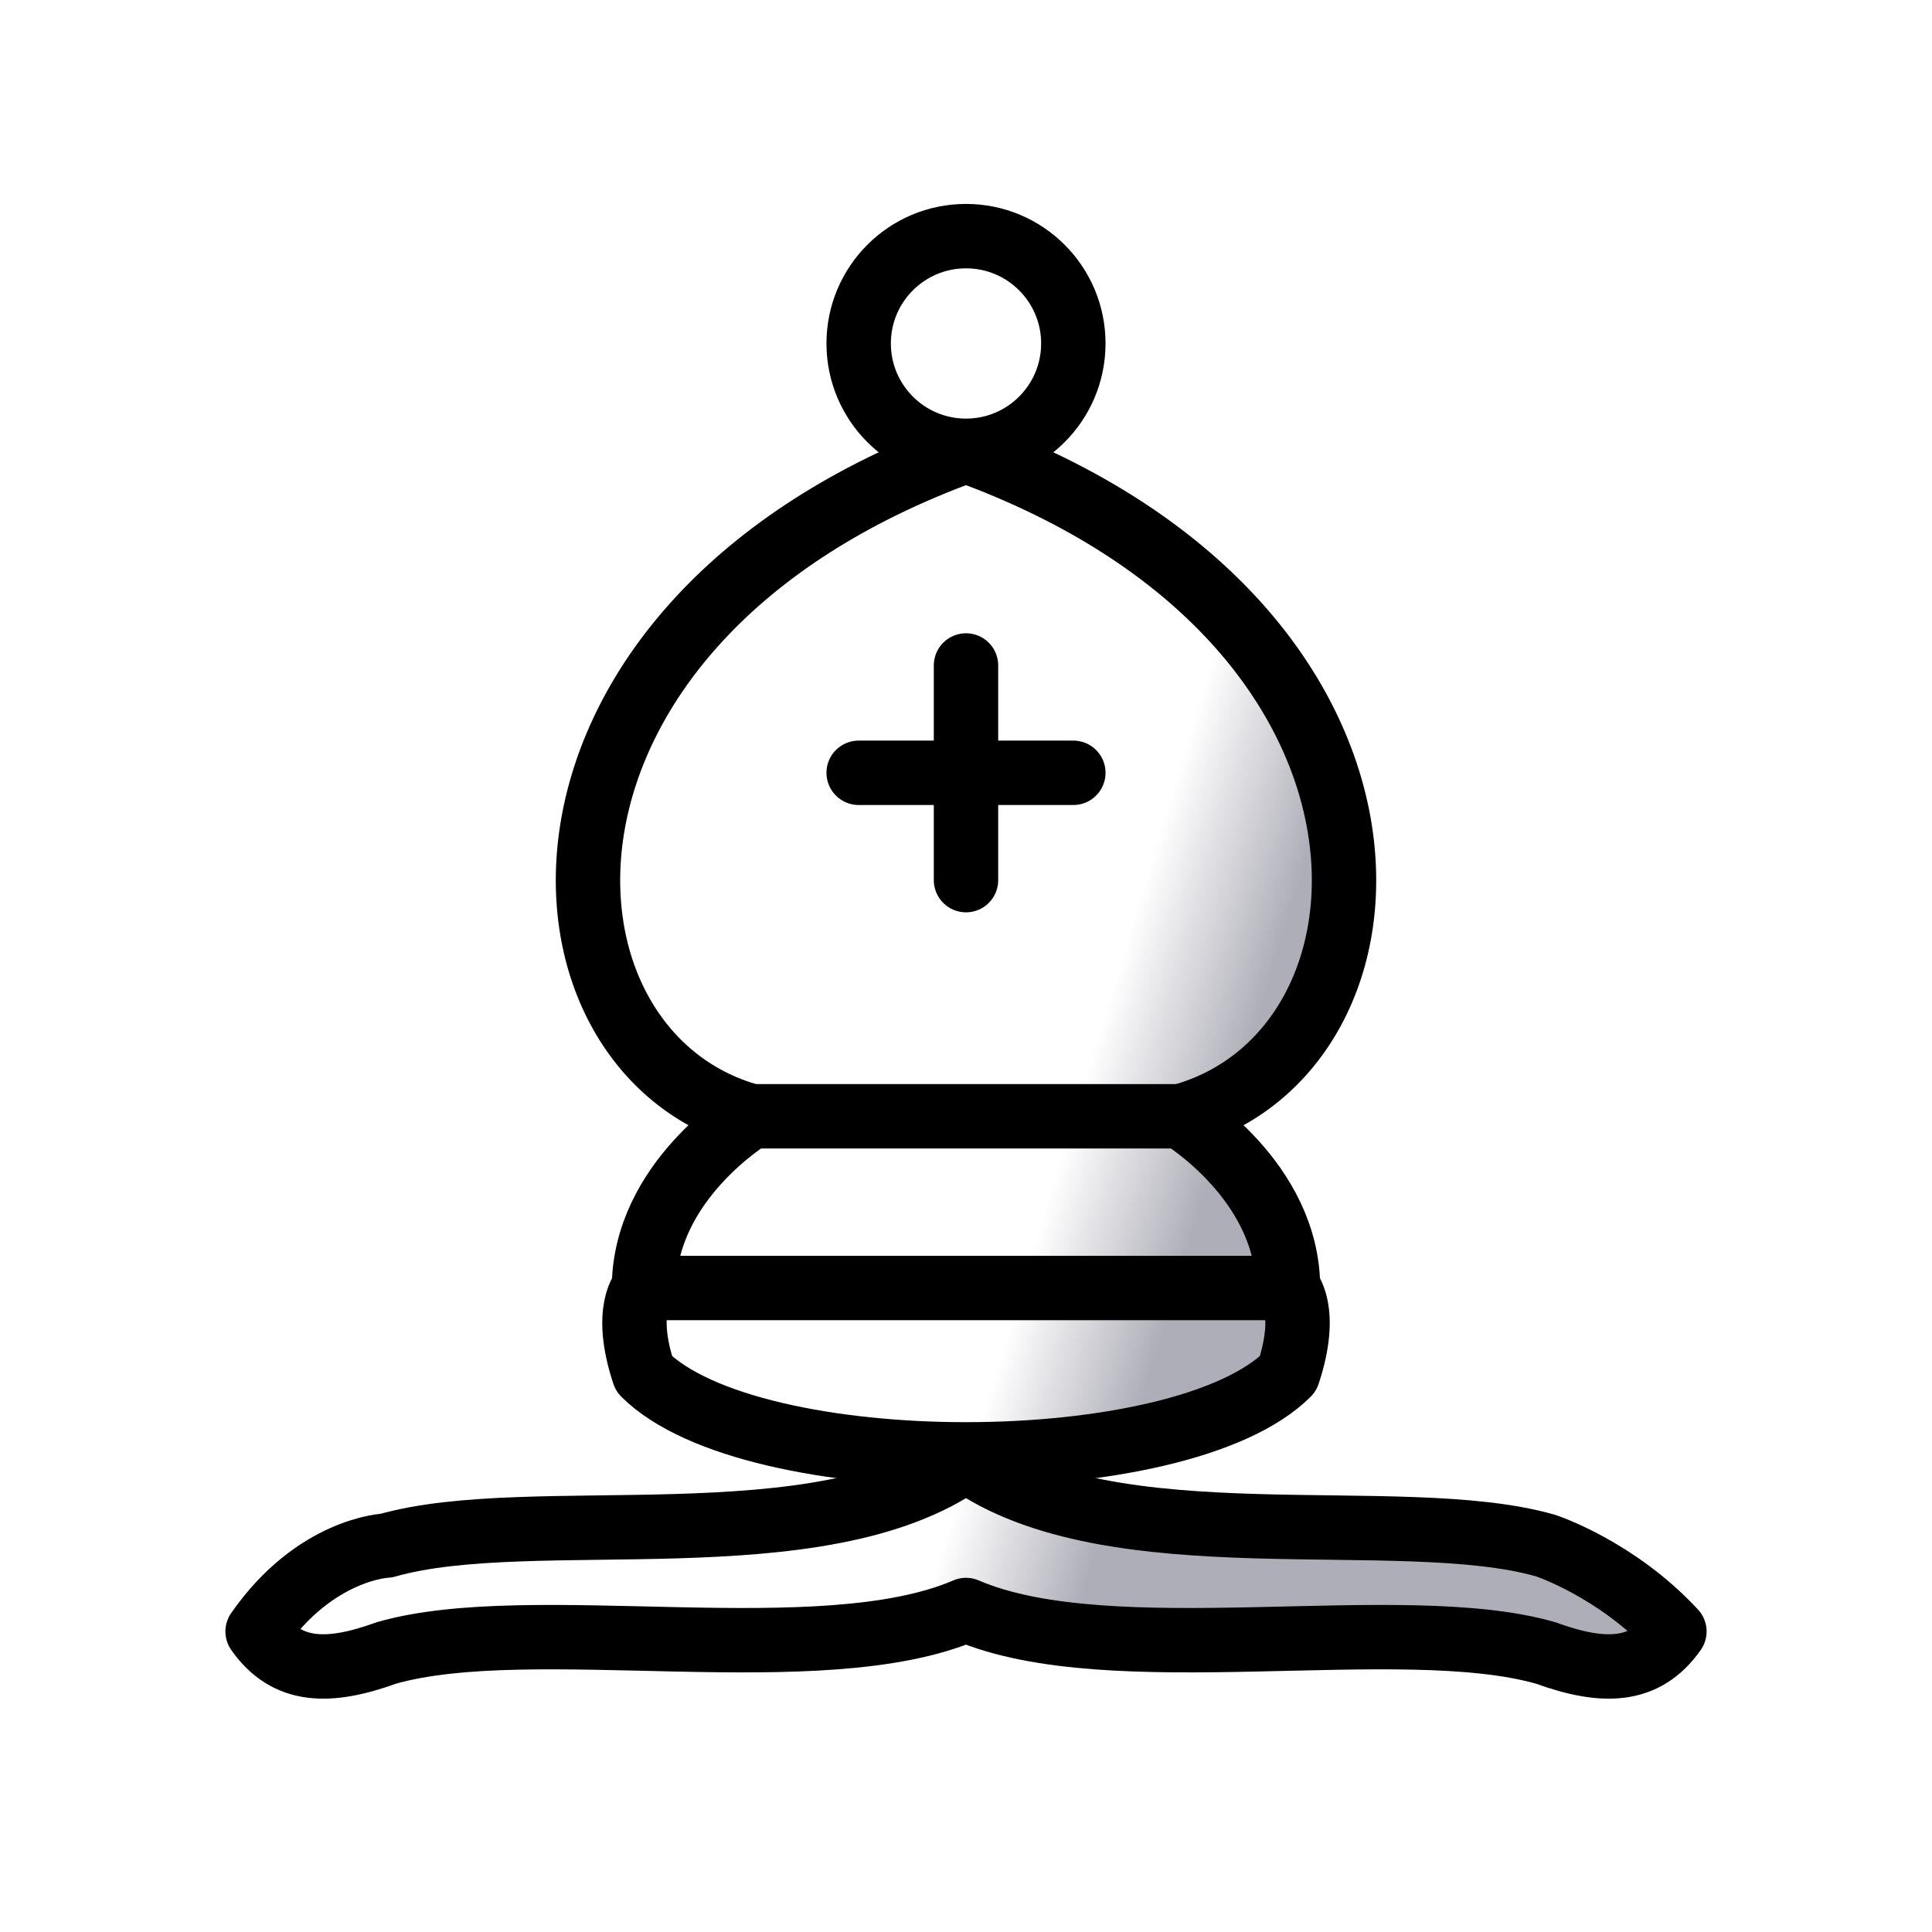
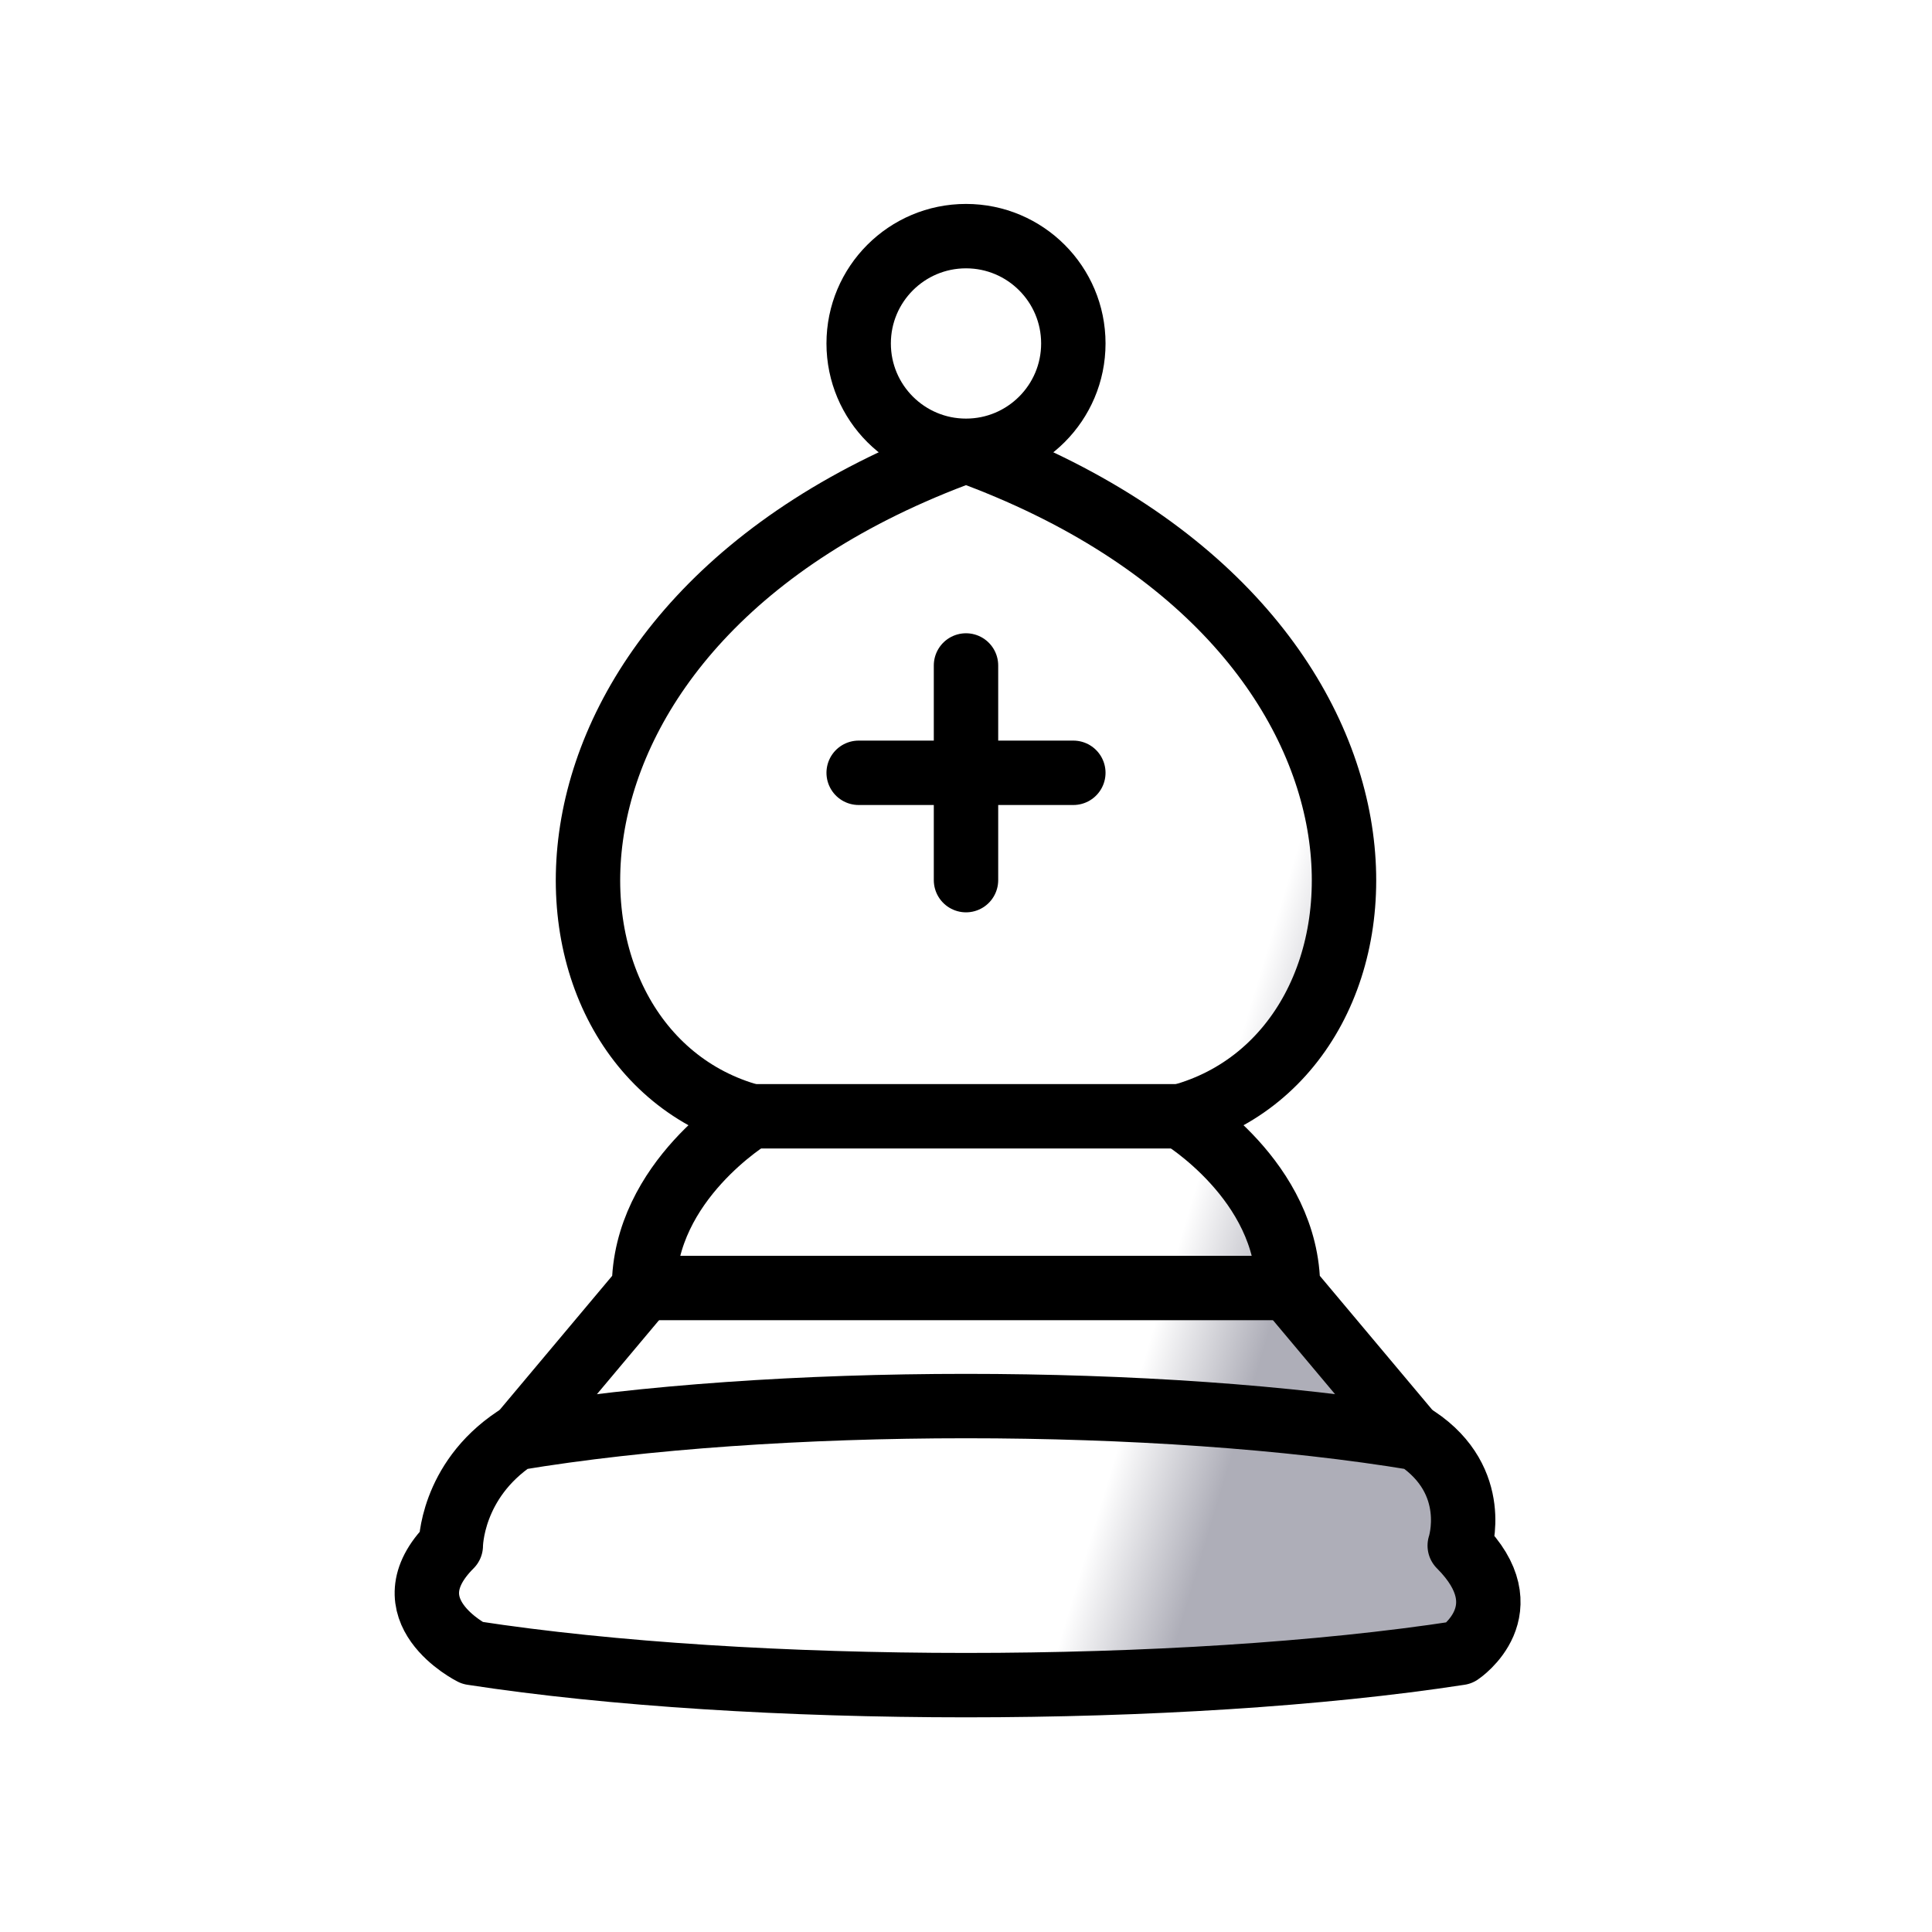
<svg xmlns="http://www.w3.org/2000/svg" viewBox="0 0 45 45">
  <defs>
    <linearGradient id="gW" gradientUnits="userSpaceOnUse" x1="6" y1="15" x2="39" y2="25">
      <stop offset="0" stop-color="#ffffff" />
      <stop offset="0.62" stop-color="#ffffff" />
      <stop offset="0.72" stop-color="#aeaeb8" />
      <stop offset="1" stop-color="#aeaeb8" />
    </linearGradient>
    <linearGradient id="gB" gradientUnits="userSpaceOnUse" x1="6" y1="15" x2="39" y2="25">
      <stop offset="0" stop-color="#aeaeb8" />
      <stop offset="0.1" stop-color="#aeaeb8" />
      <stop offset="0.18" stop-color="#3a3a42" />
      <stop offset="0.8" stop-color="#3a3a42" />
      <stop offset="0.88" stop-color="#121214" />
      <stop offset="1" stop-color="#121214" />
    </linearGradient>
+     <linearGradient id="gW-B" gradientUnits="userSpaceOnUse" x1="14" y1="17.5" x2="39" y2="25">
+       <stop offset="0" stop-color="#ffffff" />
+       <stop offset="0.62" stop-color="#ffffff" />
+       <stop offset="0.72" stop-color="#aeaeb8" />
+       <stop offset="1" stop-color="#aeaeb8" />
+     </linearGradient>
+     <linearGradient id="gB-B" gradientUnits="userSpaceOnUse" x1="14" y1="17.5" x2="39" y2="25">
+       <stop offset="0" stop-color="#aeaeb8" />
+       <stop offset="0.1" stop-color="#aeaeb8" />
+       <stop offset="0.18" stop-color="#3a3a42" />
+       <stop offset="0.8" stop-color="#3a3a42" />
+       <stop offset="0.88" stop-color="#121214" />
+       <stop offset="1" stop-color="#121214" />
+     </linearGradient>
    <radialGradient id="gW-dot" cx="0.32" cy="0.3" r="0.85">
      <stop offset="0" stop-color="#ffffff" />
-       <stop offset="0.55" stop-color="#ffffff" />
-       <stop offset="1" stop-color="#aeaeb8" />
+       <stop offset="0.3" stop-color="#ffffff" />
+       <stop offset="0.55" stop-color="#3a3a42" />
+       <stop offset="1" stop-color="#121214" />
    </radialGradient>
    <radialGradient id="gB-dot" cx="0.32" cy="0.3" r="0.9">
      <stop offset="0" stop-color="#aeaeb8" />
      <stop offset="0.3" stop-color="#aeaeb8" />
      <stop offset="0.55" stop-color="#3a3a42" />
      <stop offset="1" stop-color="#121214" />
    </radialGradient>
  </defs>
  <g fill="none" fill-rule="evenodd" stroke="#000" stroke-linecap="round" stroke-linejoin="round" stroke-width="1.5">
-     <g fill="url(#gW)" stroke-linecap="butt">
-       <path d="M9 36c3.39-.97 10.11.43 13.5-2 3.39 2.43 10.11 1.03 13.5 2 0 0 1.65.54 3 2-.68.97-1.65.99-3 .5-3.39-.97-10.11.46-13.5-1-3.39 1.46-10.11.03-13.5 1-1.35.49-2.32.47-3-.5 1.35-1.94 3-2 3-2z" />
-       <path d="M15 32c2.5 2.5 12.5 2.5 15 0 .5-1.5 0-2 0-2 0-2.5-2.5-4-2.5-4 5.5-1.5 6-11.5-5-15.5-11 4-10.5 14-5 15.5 0 0-2.5 1.5-2.5 4 0 0-.5.5 0 2z" />
-       <path d="M25 8a2.5 2.5 0 1 1-5 0 2.5 2.5 0 1 1 5 0z" />
+     <path fill="url(#gW-B)" stroke-linecap="butt" d="M32.937 33.5L30 30c0-2.5-2.5-4-2.5-4 5.5-1.5 6-11.5-5-15.5-11 4-10.5 14-5 15.5 0 0-2.5 1.5-2.5 4L12.063 33.5" />
+     <path fill="url(#gW-B)" d="M25 8a2.5 2.5 0 1 1-5 0 2.5 2.5 0 1 1 5 0z" />
+     <path stroke-linejoin="miter" d="M17.5 26h10M15 30h15m-7.5-14.5v5M20 18h5" />
+     <g transform="translate(0,0.0)">
+       <path fill="url(#gW-B)" stroke-linecap="butt" d="M12 33.5C10.5 34.5 10.5 36 10.5 36C9 37.5 11 38.5 11 38.5C17.5 39.5 27.5 39.5 34 38.5C34 38.5 35.5 37.5 34 36C34 36 34.5 34.5 33 33.5C27 32.5 18 32.5 12 33.5Z" />
    </g>
-     <path stroke-linejoin="miter" d="M17.5 26h10M15 30h15m-7.5-14.5v5M20 18h5" />
  </g>
</svg>
